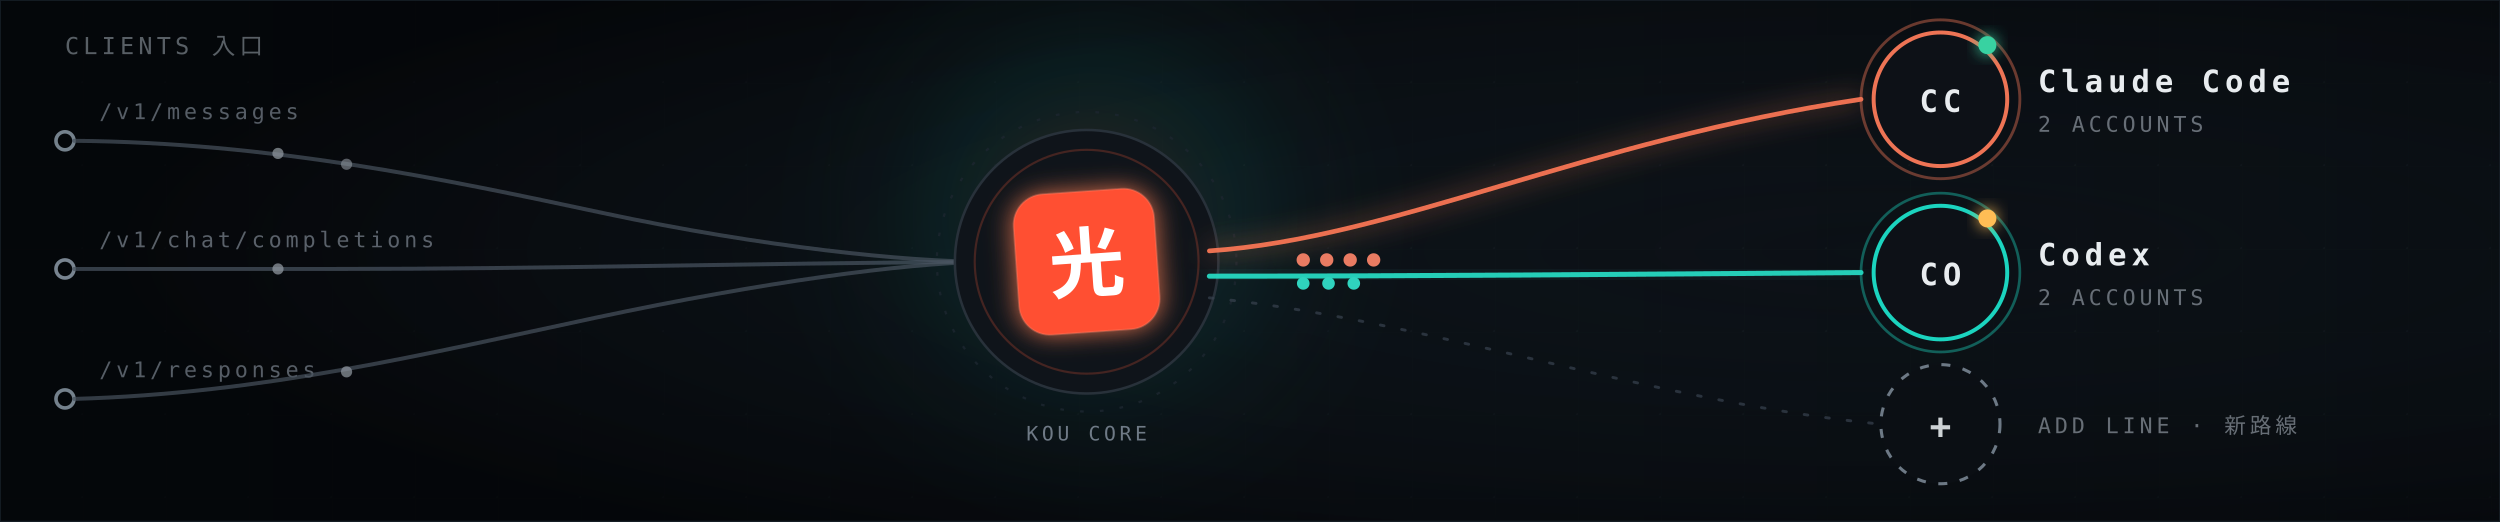
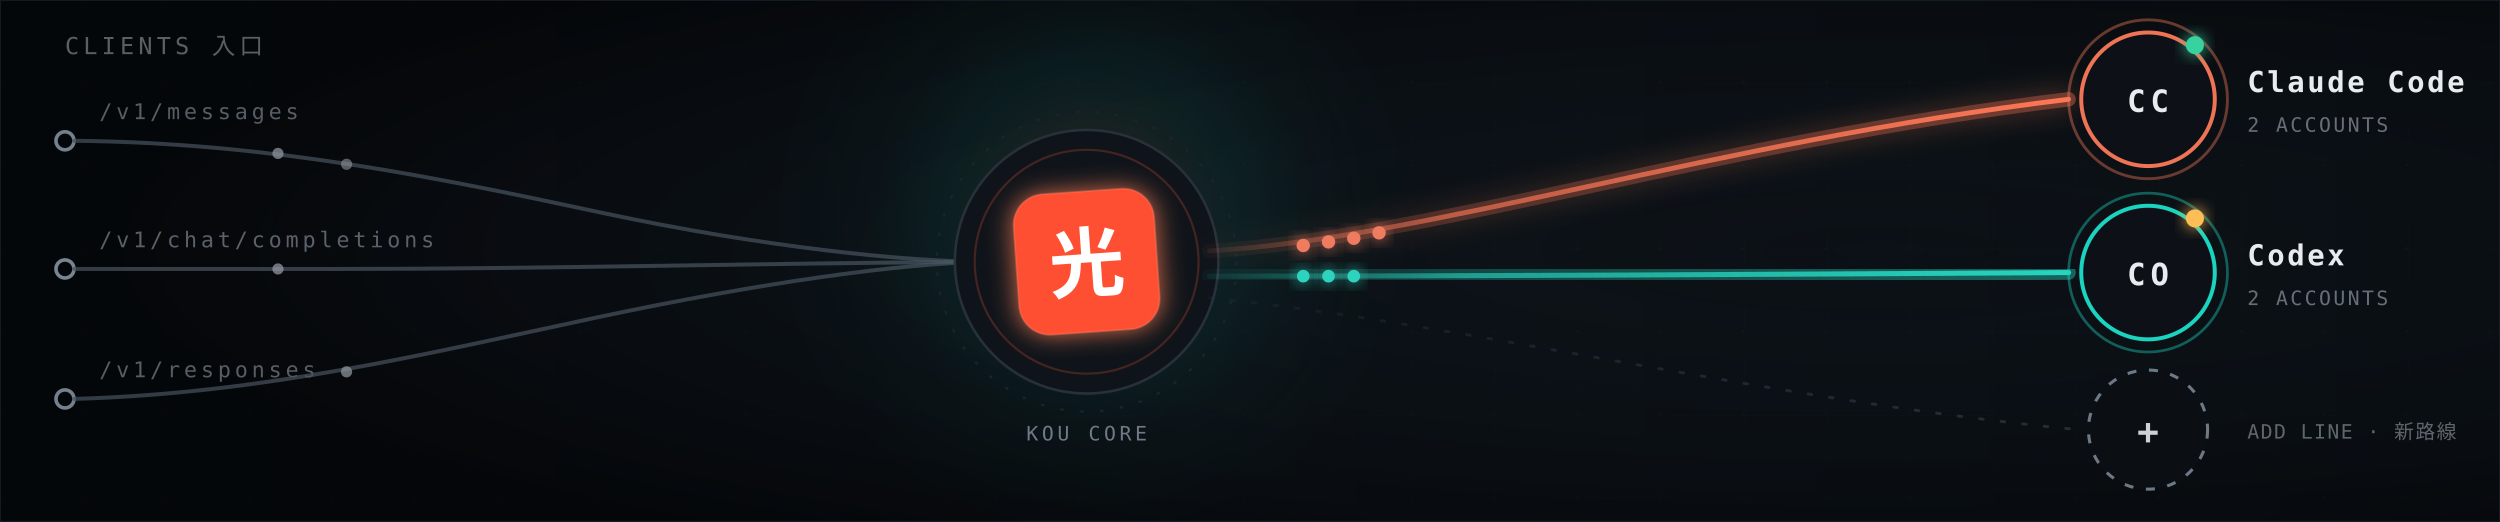
<svg xmlns="http://www.w3.org/2000/svg" width="1385" height="289" viewBox="0 0 1385 289" role="img" aria-label="Kou Router switchyard hero">
  <defs>
    <linearGradient id="bg" x1="0" y1="0" x2="1" y2="0">
      <stop offset="0" stop-color="#0c1116" />
      <stop offset="0.45" stop-color="#0b0f14" />
      <stop offset="1" stop-color="#080b0f" />
    </linearGradient>
    <radialGradient id="coreGlow" cx="50%" cy="50%" r="55%">
      <stop offset="0" stop-color="#ff5938" stop-opacity=".2" />
      <stop offset=".42" stop-color="#1bd8bd" stop-opacity=".08" />
      <stop offset="1" stop-color="#000" stop-opacity="0" />
    </radialGradient>
    <radialGradient id="rightFade" cx="75%" cy="48%" r="70%">
      <stop offset="0" stop-color="#152029" stop-opacity=".18" />
      <stop offset="1" stop-color="#020305" stop-opacity=".72" />
    </radialGradient>
+     <linearGradient id="hotLine" x1="670" y1="139" x2="1146" y2="55" gradientUnits="userSpaceOnUse">
+       <stop offset="0" stop-color="#ff7856" stop-opacity=".08" />
+       <stop offset=".28" stop-color="#ff7856" stop-opacity=".62" />
+       <stop offset="1" stop-color="#ff7856" stop-opacity="1" />
+     </linearGradient>
+     <linearGradient id="tealLine" x1="670" y1="153" x2="1146" y2="151" gradientUnits="userSpaceOnUse">
+       <stop offset="0" stop-color="#27d7c0" stop-opacity=".08" />
+       <stop offset=".3" stop-color="#27d7c0" stop-opacity=".62" />
+       <stop offset="1" stop-color="#27d7c0" stop-opacity="1" />
+     </linearGradient>
+     <linearGradient id="ghostLine" x1="670" y1="165" x2="1151" y2="238" gradientUnits="userSpaceOnUse">
+       <stop offset="0" stop-color="#38424f" stop-opacity=".2" />
+       <stop offset=".55" stop-color="#38424f" stop-opacity=".58" />
+       <stop offset="1" stop-color="#38424f" stop-opacity=".78" />
+     </linearGradient>
    <filter id="softGlow" x="-60%" y="-60%" width="220%" height="220%">
      <feGaussianBlur stdDeviation="4" result="blur" />
      <feMerge>
        <feMergeNode in="blur" />
        <feMergeNode in="SourceGraphic" />
      </feMerge>
    </filter>
    <filter id="hotGlow" x="-80%" y="-80%" width="260%" height="260%">
      <feGaussianBlur stdDeviation="7" result="blur" />
      <feColorMatrix in="blur" type="matrix" values="1 0 0 0 0.95  0 0.38 0 0 0.18  0 0 0.2 0 0.08  0 0 0 .85 0" />
      <feMerge>
        <feMergeNode />
        <feMergeNode in="SourceGraphic" />
      </feMerge>
    </filter>
    <filter id="tealGlow" x="-80%" y="-80%" width="260%" height="260%">
      <feGaussianBlur stdDeviation="7" result="blur" />
      <feColorMatrix in="blur" type="matrix" values="0 0 0 0 0.08  0 1 0 0 0.85  0 0 1 0 0.74  0 0 0 .82 0" />
      <feMerge>
        <feMergeNode />
        <feMergeNode in="SourceGraphic" />
      </feMerge>
    </filter>
    <pattern id="grid" width="46" height="46" patternUnits="userSpaceOnUse">
      <path d="M46 0H0v46" fill="none" stroke="#26313d" stroke-width=".6" opacity=".16" />
      <circle cx="46" cy="46" r="1.2" fill="#566575" opacity=".22" />
    </pattern>
    <style>
      .mono{font-family:ui-monospace,SFMono-Regular,Menlo,Monaco,Consolas,monospace;letter-spacing:.18em}
      .label{fill:#9aa4ad;font-size:13px;opacity:.56}
      .small{fill:#7f8994;font-size:12px;opacity:.72}
      .title{fill:#e8ecef;font-size:17px;font-weight:700;letter-spacing:.16em}
      .dim{fill:#8b939c;font-size:12px;opacity:.72}
+       .providerTitle{fill:#e8ecef;font-size:16px;font-weight:700;letter-spacing:.09em}
+       .providerDim{fill:#8b939c;font-size:11px;opacity:.72;letter-spacing:.12em}
+       .providerAdd{fill:#8b939c;font-size:11px;opacity:.66;letter-spacing:.07em}
      .wire{fill:none;stroke-linecap:round;stroke-linejoin:round}
    </style>
  </defs>
  <rect width="1385" height="289" fill="url(#bg)" />
  <rect width="1385" height="289" fill="url(#grid)" opacity=".42" />
  <rect width="1385" height="289" fill="url(#rightFade)" />
  <rect x="430" y="-55" width="350" height="350" fill="url(#coreGlow)" opacity=".9" />
  <g class="mono">
    <text x="36" y="30" class="label">CLIENTS 入口</text>
    <g opacity=".92">
      <circle cx="36" cy="78" r="5" fill="none" stroke="#7e8b97" stroke-width="2" />
      <text x="55" y="66" class="small">/v1/messages</text>
      <path class="wire" d="M41 78 C150 79 245 99 334 118 S503 145 545 145" stroke="#4b5663" stroke-width="2.2" opacity=".72" />
      <circle cx="154" cy="85" r="3.1" fill="#9aa2aa" opacity=".74" />
      <circle cx="192" cy="91" r="3.1" fill="#9aa2aa" opacity=".6" />
    </g>
    <g opacity=".95">
      <circle cx="36" cy="149" r="5" fill="none" stroke="#7e8b97" stroke-width="2" />
      <text x="55" y="137" class="small">/v1/chat/completions</text>
      <path class="wire" d="M41 149 H186 C302 149 407 146 545 145" stroke="#4b5663" stroke-width="2.2" opacity=".72" />
      <circle cx="154" cy="149" r="3.1" fill="#9aa2aa" opacity=".72" />
    </g>
    <g opacity=".92">
      <circle cx="36" cy="221" r="5" fill="none" stroke="#7e8b97" stroke-width="2" />
      <text x="55" y="209" class="small">/v1/responses</text>
      <path class="wire" d="M41 221 C146 218 236 196 330 176 S500 146 545 145" stroke="#4b5663" stroke-width="2.2" opacity=".72" />
      <circle cx="192" cy="206" r="3.1" fill="#9aa2aa" opacity=".72" />
    </g>
  </g>
  <g transform="translate(602 145)">
    <circle r="83" fill="none" stroke="#1b252e" stroke-width="1.2" stroke-dasharray="2 9" opacity=".9" />
    <circle r="73" fill="#0f141a" stroke="#28313a" stroke-width="1.4" />
    <circle r="62" fill="none" stroke="#ff5b39" stroke-width="1.2" opacity=".22" />
    <g transform="rotate(-4)" filter="url(#hotGlow)">
      <rect x="-39" y="-39" width="78" height="78" rx="17" fill="#ff4f31" />
      <rect x="-39" y="-39" width="78" height="78" rx="17" fill="none" stroke="#ff866d" stroke-opacity=".34" />
      <text x="0" y="16" text-anchor="middle" font-size="42" font-weight="800" font-family="ui-sans-serif,system-ui,-apple-system,BlinkMacSystemFont,sans-serif" fill="#fff">光</text>
    </g>
    <text x="0" y="99" text-anchor="middle" class="mono" fill="#6f7a86" font-size="11" letter-spacing=".33em">KOU CORE</text>
  </g>
  <g>
-     <path class="wire" d="M670 139 C772 132 878 78 1031 55" stroke="#ff7856" stroke-width="2.6" opacity=".92" filter="url(#hotGlow)" />
-     <path class="wire" d="M670 153 C780 153 900 152 1031 151" stroke="#27d7c0" stroke-width="2.8" opacity=".95" filter="url(#tealGlow)" />
-     <path class="wire" d="M670 165 C790 177 912 222 1042 235" stroke="#38424f" stroke-width="1.6" stroke-dasharray="2 10" opacity=".7" />
-     <circle cx="722" cy="144" r="3.7" fill="#e97b62" />
-     <circle cx="735" cy="144" r="3.7" fill="#e97b62" />
-     <circle cx="748" cy="144" r="3.7" fill="#e97b62" />
-     <circle cx="761" cy="144" r="3.7" fill="#e97b62" />
-     <circle cx="722" cy="157" r="3.5" fill="#2fd3be" />
-     <circle cx="736" cy="157" r="3.5" fill="#2fd3be" />
-     <circle cx="750" cy="157" r="3.5" fill="#2fd3be" />
+     <path class="wire" d="M670 139 C792 132 948 79 1146 55" stroke="url(#hotLine)" stroke-width="8" opacity=".42" filter="url(#hotGlow)" />
+     <path class="wire" d="M670 153 C812 153 984 152 1146 151" stroke="url(#tealLine)" stroke-width="8" opacity=".42" filter="url(#tealGlow)" />
+     <path class="wire" d="M670 139 C792 132 948 79 1146 55" stroke="url(#hotLine)" stroke-width="2.7" opacity=".98" />
+     <path class="wire" d="M670 153 C812 153 984 152 1146 151" stroke="url(#tealLine)" stroke-width="2.8" opacity=".98" />
+     <path class="wire" d="M670 165 C810 179 982 222 1151 238" stroke="url(#ghostLine)" stroke-width="1.6" stroke-dasharray="2 10" opacity=".76" />
+     <circle cx="722" cy="136" r="3.7" fill="#f07b61" filter="url(#softGlow)" />
+     <circle cx="736" cy="134" r="3.7" fill="#f07b61" filter="url(#softGlow)" />
+     <circle cx="750" cy="132" r="3.7" fill="#f07b61" filter="url(#softGlow)" />
+     <circle cx="764" cy="129" r="3.7" fill="#f07b61" filter="url(#softGlow)" />
+     <circle cx="722" cy="153" r="3.5" fill="#2fd3be" filter="url(#softGlow)" />
+     <circle cx="736" cy="153" r="3.5" fill="#2fd3be" filter="url(#softGlow)" />
+     <circle cx="750" cy="153" r="3.5" fill="#2fd3be" filter="url(#softGlow)" />
  </g>
  <g class="mono">
-     <g transform="translate(1075 55)">
+     <g transform="translate(1190 55)">
      <circle r="37" fill="#0d1117" stroke="#ee7455" stroke-width="2.2" />
      <circle r="44" fill="none" stroke="#ee7455" stroke-width="1.6" opacity=".42" />
      <circle cx="26" cy="-30" r="5" fill="#37d2a1" filter="url(#softGlow)" />
      <text x="0" y="7" text-anchor="middle" class="title" font-size="18">CC</text>
    </g>
-     <text x="1129" y="51" class="title">Claude Code</text>
-     <text x="1129" y="73" class="dim">2 ACCOUNTS</text>
-     <g transform="translate(1075 151)">
+     <text x="1245" y="51" class="providerTitle">Claude Code</text>
+     <text x="1245" y="73" class="providerDim">2 ACCOUNTS</text>
+     <g transform="translate(1190 151)">
      <circle r="37" fill="#0d1117" stroke="#1bd4bf" stroke-width="2.2" />
      <circle r="44" fill="none" stroke="#1bd4bf" stroke-width="1.5" opacity=".4" />
      <circle cx="26" cy="-30" r="5" fill="#ffbd54" filter="url(#softGlow)" />
      <text x="0" y="7" text-anchor="middle" class="title" font-size="18">CO</text>
    </g>
-     <text x="1129" y="147" class="title">Codex</text>
-     <text x="1129" y="169" class="dim">2 ACCOUNTS</text>
-     <g transform="translate(1075 235)" opacity=".88">
+     <text x="1245" y="147" class="providerTitle">Codex</text>
+     <text x="1245" y="169" class="providerDim">2 ACCOUNTS</text>
+     <g transform="translate(1190 238)" opacity=".88">
      <circle r="33" fill="#0b0f14" stroke="#7a8795" stroke-width="1.7" stroke-dasharray="5 7" />
      <text x="0" y="8" text-anchor="middle" fill="#e7ecef" font-size="20" font-weight="700">+</text>
    </g>
-     <text x="1129" y="240" class="dim">ADD LINE · 新路線</text>
+     <text x="1245" y="243" class="providerAdd">ADD LINE · 新路線</text>
  </g>
  <rect width="1385" height="289" fill="none" stroke="#151d24" stroke-width="1" />
</svg>
